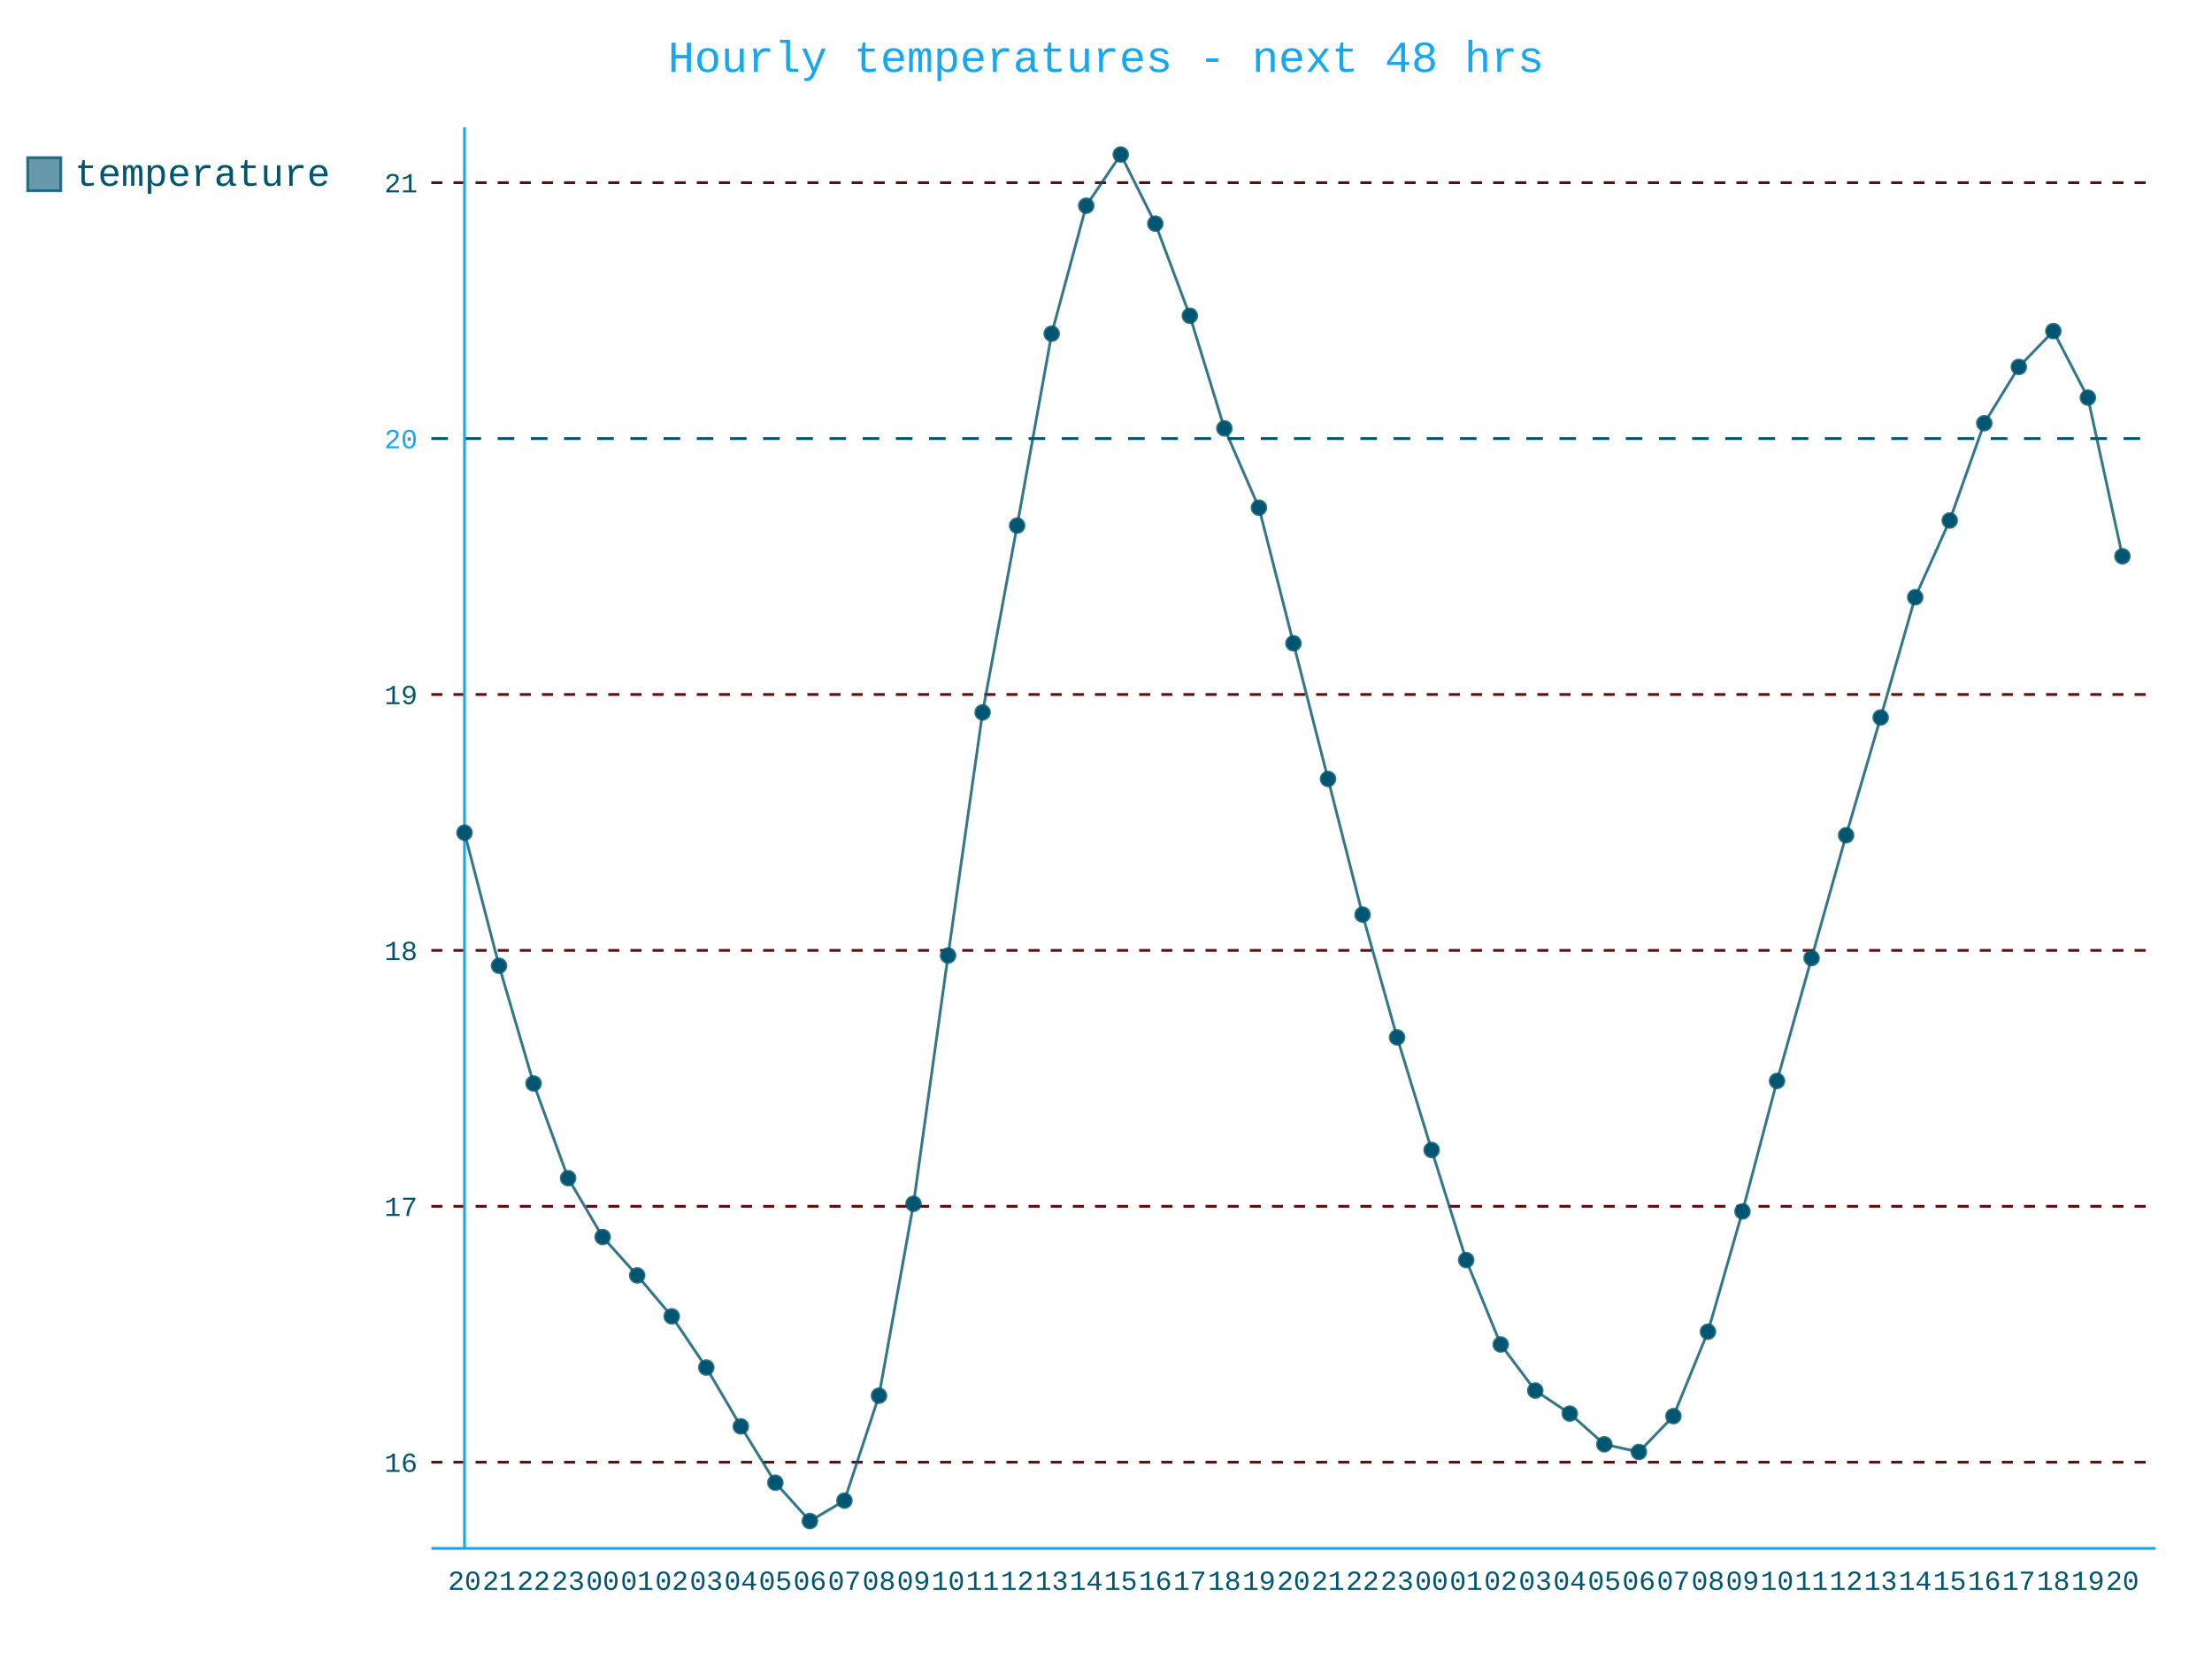
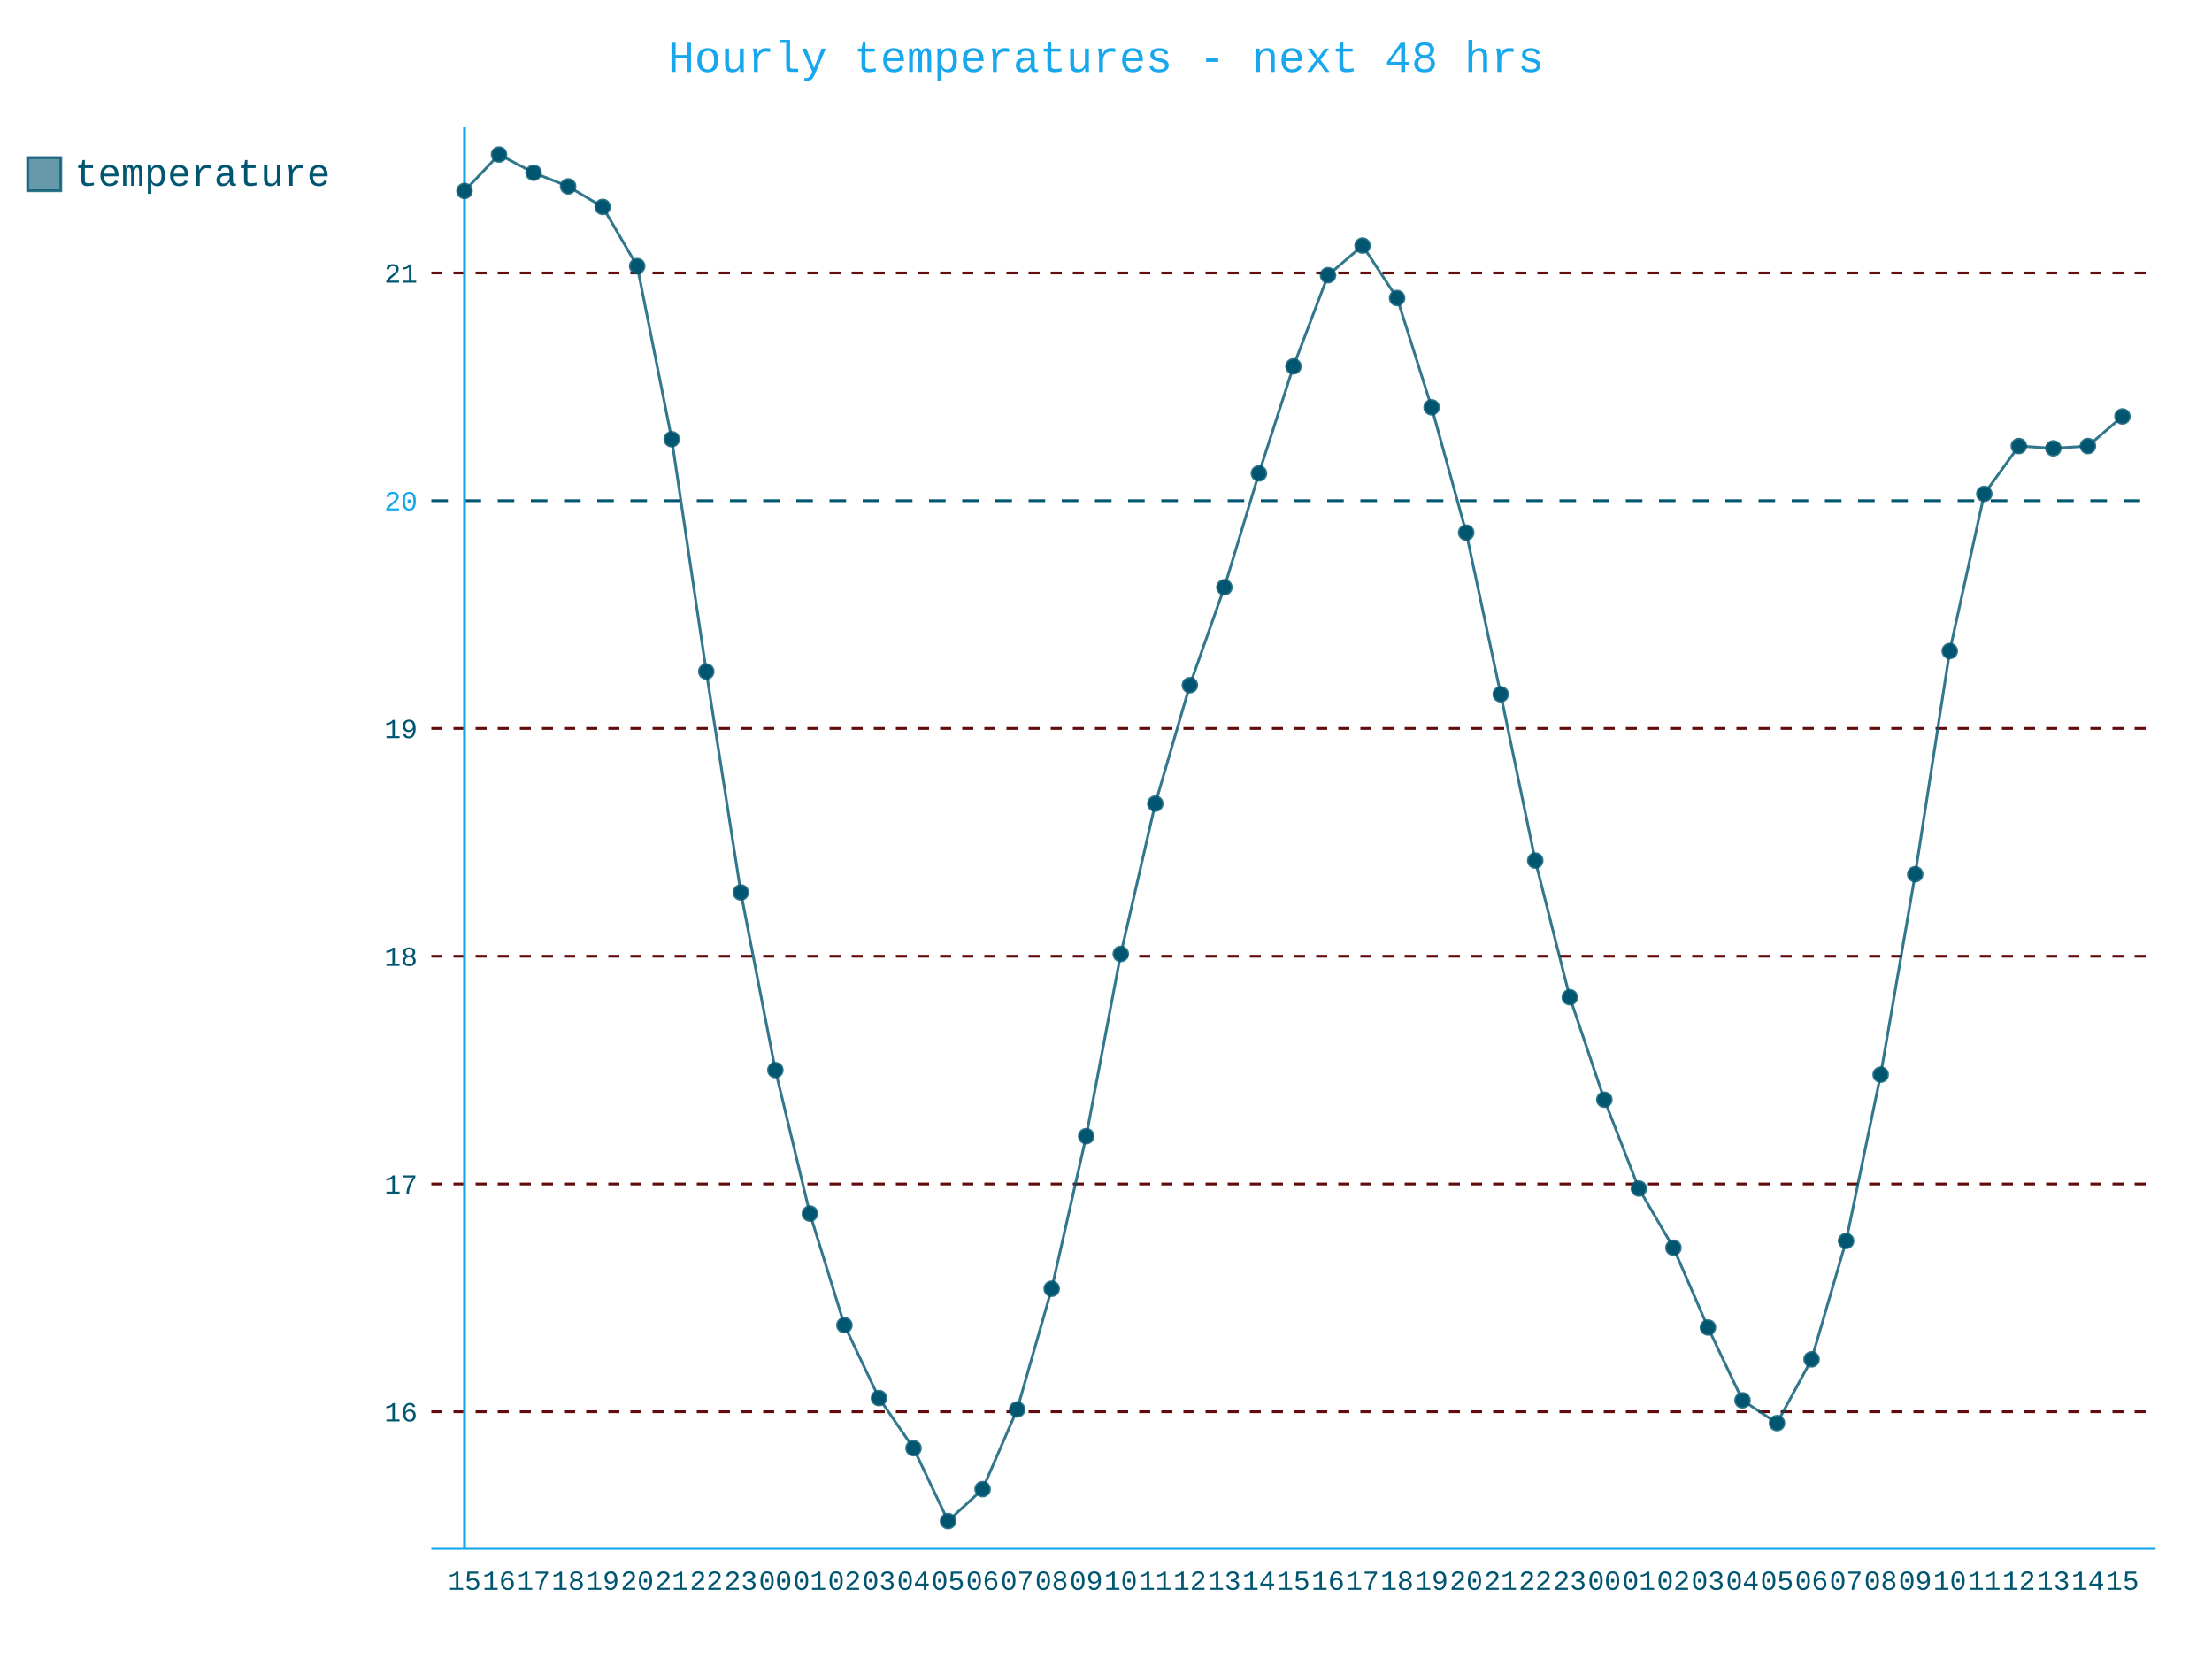
- <svg xmlns="http://www.w3.org/2000/svg" class="pygal-chart" id="chart-f5adac9e-0b93-4e0d-af7d-59ab735eaea0" viewBox="0 0 800 600">
+ <svg xmlns="http://www.w3.org/2000/svg" id="chart-2354693b-d6e3-4419-a5f9-f9d0759fc9d4" class="pygal-chart" viewBox="0 0 800 600">
  <defs>
-     <style type="text/css">#chart-f5adac9e-0b93-4e0d-af7d-59ab735eaea0{-webkit-user-select:none;-webkit-font-smoothing:antialiased;font-family:Consolas,"Liberation Mono",Menlo,Courier,monospace}#chart-f5adac9e-0b93-4e0d-af7d-59ab735eaea0 .title{font-family:Consolas,"Liberation Mono",Menlo,Courier,monospace;font-size:16px}#chart-f5adac9e-0b93-4e0d-af7d-59ab735eaea0 .legends .legend text{font-family:Consolas,"Liberation Mono",Menlo,Courier,monospace;font-size:14px}#chart-f5adac9e-0b93-4e0d-af7d-59ab735eaea0 .axis text{font-family:Consolas,"Liberation Mono",Menlo,Courier,monospace;font-size:10px}#chart-f5adac9e-0b93-4e0d-af7d-59ab735eaea0 .axis text.major{font-family:Consolas,"Liberation Mono",Menlo,Courier,monospace;font-size:10px}#chart-f5adac9e-0b93-4e0d-af7d-59ab735eaea0 .text-overlay text.value{font-family:Consolas,"Liberation Mono",Menlo,Courier,monospace;font-size:16px}#chart-f5adac9e-0b93-4e0d-af7d-59ab735eaea0 .text-overlay text.label{font-family:Consolas,"Liberation Mono",Menlo,Courier,monospace;font-size:10px}#chart-f5adac9e-0b93-4e0d-af7d-59ab735eaea0 .tooltip{font-family:Consolas,"Liberation Mono",Menlo,Courier,monospace;font-size:14px}#chart-f5adac9e-0b93-4e0d-af7d-59ab735eaea0 text.no_data{font-family:Consolas,"Liberation Mono",Menlo,Courier,monospace;font-size:64px}
- #chart-f5adac9e-0b93-4e0d-af7d-59ab735eaea0{background-color:transparent}#chart-f5adac9e-0b93-4e0d-af7d-59ab735eaea0 path,#chart-f5adac9e-0b93-4e0d-af7d-59ab735eaea0 line,#chart-f5adac9e-0b93-4e0d-af7d-59ab735eaea0 rect,#chart-f5adac9e-0b93-4e0d-af7d-59ab735eaea0 circle{-webkit-transition:400ms ease-in;-moz-transition:400ms ease-in;transition:400ms ease-in}#chart-f5adac9e-0b93-4e0d-af7d-59ab735eaea0 .graph &gt; .background{fill:transparent}#chart-f5adac9e-0b93-4e0d-af7d-59ab735eaea0 .plot &gt; .background{fill:transparent}#chart-f5adac9e-0b93-4e0d-af7d-59ab735eaea0 .graph{fill:#005570}#chart-f5adac9e-0b93-4e0d-af7d-59ab735eaea0 text.no_data{fill:#18a7ed}#chart-f5adac9e-0b93-4e0d-af7d-59ab735eaea0 .title{fill:#18a7ed}#chart-f5adac9e-0b93-4e0d-af7d-59ab735eaea0 .legends .legend text{fill:#005570}#chart-f5adac9e-0b93-4e0d-af7d-59ab735eaea0 .legends .legend:hover text{fill:#18a7ed}#chart-f5adac9e-0b93-4e0d-af7d-59ab735eaea0 .axis .line{stroke:#18a7ed}#chart-f5adac9e-0b93-4e0d-af7d-59ab735eaea0 .axis .guide.line{stroke:#630C0D}#chart-f5adac9e-0b93-4e0d-af7d-59ab735eaea0 .axis .major.line{stroke:#005570}#chart-f5adac9e-0b93-4e0d-af7d-59ab735eaea0 .axis text.major{fill:#18a7ed}#chart-f5adac9e-0b93-4e0d-af7d-59ab735eaea0 .axis.y .guides:hover .guide.line,#chart-f5adac9e-0b93-4e0d-af7d-59ab735eaea0 .line-graph .axis.x .guides:hover .guide.line,#chart-f5adac9e-0b93-4e0d-af7d-59ab735eaea0 .stackedline-graph .axis.x .guides:hover .guide.line,#chart-f5adac9e-0b93-4e0d-af7d-59ab735eaea0 .xy-graph .axis.x .guides:hover .guide.line{stroke:#18a7ed}#chart-f5adac9e-0b93-4e0d-af7d-59ab735eaea0 .axis .guides:hover text{fill:#18a7ed}#chart-f5adac9e-0b93-4e0d-af7d-59ab735eaea0 .reactive{fill-opacity:.6;stroke-opacity:.8}#chart-f5adac9e-0b93-4e0d-af7d-59ab735eaea0 .ci{stroke:#005570}#chart-f5adac9e-0b93-4e0d-af7d-59ab735eaea0 .reactive.active,#chart-f5adac9e-0b93-4e0d-af7d-59ab735eaea0 .active .reactive{fill-opacity:.9;stroke-opacity:.9;stroke-width:4}#chart-f5adac9e-0b93-4e0d-af7d-59ab735eaea0 .ci .reactive.active{stroke-width:1.5}#chart-f5adac9e-0b93-4e0d-af7d-59ab735eaea0 .series text{fill:#18a7ed}#chart-f5adac9e-0b93-4e0d-af7d-59ab735eaea0 .tooltip rect{fill:transparent;stroke:#18a7ed;-webkit-transition:opacity 400ms ease-in;-moz-transition:opacity 400ms ease-in;transition:opacity 400ms ease-in}#chart-f5adac9e-0b93-4e0d-af7d-59ab735eaea0 .tooltip .label{fill:#005570}#chart-f5adac9e-0b93-4e0d-af7d-59ab735eaea0 .tooltip .label{fill:#005570}#chart-f5adac9e-0b93-4e0d-af7d-59ab735eaea0 .tooltip .legend{font-size:.8em;fill:#630C0D}#chart-f5adac9e-0b93-4e0d-af7d-59ab735eaea0 .tooltip .x_label{font-size:.6em;fill:#18a7ed}#chart-f5adac9e-0b93-4e0d-af7d-59ab735eaea0 .tooltip .xlink{font-size:.5em;text-decoration:underline}#chart-f5adac9e-0b93-4e0d-af7d-59ab735eaea0 .tooltip .value{font-size:1.5em}#chart-f5adac9e-0b93-4e0d-af7d-59ab735eaea0 .bound{font-size:.5em}#chart-f5adac9e-0b93-4e0d-af7d-59ab735eaea0 .max-value{font-size:.75em;fill:#630C0D}#chart-f5adac9e-0b93-4e0d-af7d-59ab735eaea0 .map-element{fill:transparent;stroke:#630C0D !important}#chart-f5adac9e-0b93-4e0d-af7d-59ab735eaea0 .map-element .reactive{fill-opacity:inherit;stroke-opacity:inherit}#chart-f5adac9e-0b93-4e0d-af7d-59ab735eaea0 .color-0,#chart-f5adac9e-0b93-4e0d-af7d-59ab735eaea0 .color-0 a:visited{stroke:#005570;fill:#005570}#chart-f5adac9e-0b93-4e0d-af7d-59ab735eaea0 .text-overlay .color-0 text{fill:black}
- #chart-f5adac9e-0b93-4e0d-af7d-59ab735eaea0 text.no_data{text-anchor:middle}#chart-f5adac9e-0b93-4e0d-af7d-59ab735eaea0 .guide.line{fill:none}#chart-f5adac9e-0b93-4e0d-af7d-59ab735eaea0 .centered{text-anchor:middle}#chart-f5adac9e-0b93-4e0d-af7d-59ab735eaea0 .title{text-anchor:middle}#chart-f5adac9e-0b93-4e0d-af7d-59ab735eaea0 .legends .legend text{fill-opacity:1}#chart-f5adac9e-0b93-4e0d-af7d-59ab735eaea0 .axis.x text{text-anchor:middle}#chart-f5adac9e-0b93-4e0d-af7d-59ab735eaea0 .axis.x:not(.web) text[transform]{text-anchor:start}#chart-f5adac9e-0b93-4e0d-af7d-59ab735eaea0 .axis.x:not(.web) text[transform].backwards{text-anchor:end}#chart-f5adac9e-0b93-4e0d-af7d-59ab735eaea0 .axis.y text{text-anchor:end}#chart-f5adac9e-0b93-4e0d-af7d-59ab735eaea0 .axis.y text[transform].backwards{text-anchor:start}#chart-f5adac9e-0b93-4e0d-af7d-59ab735eaea0 .axis.y2 text{text-anchor:start}#chart-f5adac9e-0b93-4e0d-af7d-59ab735eaea0 .axis.y2 text[transform].backwards{text-anchor:end}#chart-f5adac9e-0b93-4e0d-af7d-59ab735eaea0 .axis .guide.line{stroke-dasharray:4,4}#chart-f5adac9e-0b93-4e0d-af7d-59ab735eaea0 .axis .major.guide.line{stroke-dasharray:6,6}#chart-f5adac9e-0b93-4e0d-af7d-59ab735eaea0 .horizontal .axis.y .guide.line,#chart-f5adac9e-0b93-4e0d-af7d-59ab735eaea0 .horizontal .axis.y2 .guide.line,#chart-f5adac9e-0b93-4e0d-af7d-59ab735eaea0 .vertical .axis.x .guide.line{opacity:0}#chart-f5adac9e-0b93-4e0d-af7d-59ab735eaea0 .horizontal .axis.always_show .guide.line,#chart-f5adac9e-0b93-4e0d-af7d-59ab735eaea0 .vertical .axis.always_show .guide.line{opacity:1 !important}#chart-f5adac9e-0b93-4e0d-af7d-59ab735eaea0 .axis.y .guides:hover .guide.line,#chart-f5adac9e-0b93-4e0d-af7d-59ab735eaea0 .axis.y2 .guides:hover .guide.line,#chart-f5adac9e-0b93-4e0d-af7d-59ab735eaea0 .axis.x .guides:hover .guide.line{opacity:1}#chart-f5adac9e-0b93-4e0d-af7d-59ab735eaea0 .axis .guides:hover text{opacity:1}#chart-f5adac9e-0b93-4e0d-af7d-59ab735eaea0 .nofill{fill:none}#chart-f5adac9e-0b93-4e0d-af7d-59ab735eaea0 .subtle-fill{fill-opacity:.2}#chart-f5adac9e-0b93-4e0d-af7d-59ab735eaea0 .dot{stroke-width:1px;fill-opacity:1}#chart-f5adac9e-0b93-4e0d-af7d-59ab735eaea0 .dot.active{stroke-width:5px}#chart-f5adac9e-0b93-4e0d-af7d-59ab735eaea0 .dot.negative{fill:transparent}#chart-f5adac9e-0b93-4e0d-af7d-59ab735eaea0 text,#chart-f5adac9e-0b93-4e0d-af7d-59ab735eaea0 tspan{stroke:none !important}#chart-f5adac9e-0b93-4e0d-af7d-59ab735eaea0 .series text.active{opacity:1}#chart-f5adac9e-0b93-4e0d-af7d-59ab735eaea0 .tooltip rect{fill-opacity:.95;stroke-width:.5}#chart-f5adac9e-0b93-4e0d-af7d-59ab735eaea0 .tooltip text{fill-opacity:1}#chart-f5adac9e-0b93-4e0d-af7d-59ab735eaea0 .showable{visibility:hidden}#chart-f5adac9e-0b93-4e0d-af7d-59ab735eaea0 .showable.shown{visibility:visible}#chart-f5adac9e-0b93-4e0d-af7d-59ab735eaea0 .gauge-background{fill:rgba(229,229,229,1);stroke:none}#chart-f5adac9e-0b93-4e0d-af7d-59ab735eaea0 .bg-lines{stroke:transparent;stroke-width:2px}</style>
+     <style type="text/css">#chart-2354693b-d6e3-4419-a5f9-f9d0759fc9d4{-webkit-user-select:none;-webkit-font-smoothing:antialiased;font-family:Consolas,"Liberation Mono",Menlo,Courier,monospace}#chart-2354693b-d6e3-4419-a5f9-f9d0759fc9d4 .title{font-family:Consolas,"Liberation Mono",Menlo,Courier,monospace;font-size:16px}#chart-2354693b-d6e3-4419-a5f9-f9d0759fc9d4 .legends .legend text{font-family:Consolas,"Liberation Mono",Menlo,Courier,monospace;font-size:14px}#chart-2354693b-d6e3-4419-a5f9-f9d0759fc9d4 .axis text{font-family:Consolas,"Liberation Mono",Menlo,Courier,monospace;font-size:10px}#chart-2354693b-d6e3-4419-a5f9-f9d0759fc9d4 .axis text.major{font-family:Consolas,"Liberation Mono",Menlo,Courier,monospace;font-size:10px}#chart-2354693b-d6e3-4419-a5f9-f9d0759fc9d4 .text-overlay text.value{font-family:Consolas,"Liberation Mono",Menlo,Courier,monospace;font-size:16px}#chart-2354693b-d6e3-4419-a5f9-f9d0759fc9d4 .text-overlay text.label{font-family:Consolas,"Liberation Mono",Menlo,Courier,monospace;font-size:10px}#chart-2354693b-d6e3-4419-a5f9-f9d0759fc9d4 .tooltip{font-family:Consolas,"Liberation Mono",Menlo,Courier,monospace;font-size:14px}#chart-2354693b-d6e3-4419-a5f9-f9d0759fc9d4 text.no_data{font-family:Consolas,"Liberation Mono",Menlo,Courier,monospace;font-size:64px}
+ #chart-2354693b-d6e3-4419-a5f9-f9d0759fc9d4{background-color:transparent}#chart-2354693b-d6e3-4419-a5f9-f9d0759fc9d4 path,#chart-2354693b-d6e3-4419-a5f9-f9d0759fc9d4 line,#chart-2354693b-d6e3-4419-a5f9-f9d0759fc9d4 rect,#chart-2354693b-d6e3-4419-a5f9-f9d0759fc9d4 circle{-webkit-transition:400ms ease-in;-moz-transition:400ms ease-in;transition:400ms ease-in}#chart-2354693b-d6e3-4419-a5f9-f9d0759fc9d4 .graph &gt; .background{fill:transparent}#chart-2354693b-d6e3-4419-a5f9-f9d0759fc9d4 .plot &gt; .background{fill:transparent}#chart-2354693b-d6e3-4419-a5f9-f9d0759fc9d4 .graph{fill:#005570}#chart-2354693b-d6e3-4419-a5f9-f9d0759fc9d4 text.no_data{fill:#18a7ed}#chart-2354693b-d6e3-4419-a5f9-f9d0759fc9d4 .title{fill:#18a7ed}#chart-2354693b-d6e3-4419-a5f9-f9d0759fc9d4 .legends .legend text{fill:#005570}#chart-2354693b-d6e3-4419-a5f9-f9d0759fc9d4 .legends .legend:hover text{fill:#18a7ed}#chart-2354693b-d6e3-4419-a5f9-f9d0759fc9d4 .axis .line{stroke:#18a7ed}#chart-2354693b-d6e3-4419-a5f9-f9d0759fc9d4 .axis .guide.line{stroke:#630C0D}#chart-2354693b-d6e3-4419-a5f9-f9d0759fc9d4 .axis .major.line{stroke:#005570}#chart-2354693b-d6e3-4419-a5f9-f9d0759fc9d4 .axis text.major{fill:#18a7ed}#chart-2354693b-d6e3-4419-a5f9-f9d0759fc9d4 .axis.y .guides:hover .guide.line,#chart-2354693b-d6e3-4419-a5f9-f9d0759fc9d4 .line-graph .axis.x .guides:hover .guide.line,#chart-2354693b-d6e3-4419-a5f9-f9d0759fc9d4 .stackedline-graph .axis.x .guides:hover .guide.line,#chart-2354693b-d6e3-4419-a5f9-f9d0759fc9d4 .xy-graph .axis.x .guides:hover .guide.line{stroke:#18a7ed}#chart-2354693b-d6e3-4419-a5f9-f9d0759fc9d4 .axis .guides:hover text{fill:#18a7ed}#chart-2354693b-d6e3-4419-a5f9-f9d0759fc9d4 .reactive{fill-opacity:.6;stroke-opacity:.8}#chart-2354693b-d6e3-4419-a5f9-f9d0759fc9d4 .ci{stroke:#005570}#chart-2354693b-d6e3-4419-a5f9-f9d0759fc9d4 .reactive.active,#chart-2354693b-d6e3-4419-a5f9-f9d0759fc9d4 .active .reactive{fill-opacity:.9;stroke-opacity:.9;stroke-width:4}#chart-2354693b-d6e3-4419-a5f9-f9d0759fc9d4 .ci .reactive.active{stroke-width:1.5}#chart-2354693b-d6e3-4419-a5f9-f9d0759fc9d4 .series text{fill:#18a7ed}#chart-2354693b-d6e3-4419-a5f9-f9d0759fc9d4 .tooltip rect{fill:transparent;stroke:#18a7ed;-webkit-transition:opacity 400ms ease-in;-moz-transition:opacity 400ms ease-in;transition:opacity 400ms ease-in}#chart-2354693b-d6e3-4419-a5f9-f9d0759fc9d4 .tooltip .label{fill:#005570}#chart-2354693b-d6e3-4419-a5f9-f9d0759fc9d4 .tooltip .label{fill:#005570}#chart-2354693b-d6e3-4419-a5f9-f9d0759fc9d4 .tooltip .legend{font-size:.8em;fill:#630C0D}#chart-2354693b-d6e3-4419-a5f9-f9d0759fc9d4 .tooltip .x_label{font-size:.6em;fill:#18a7ed}#chart-2354693b-d6e3-4419-a5f9-f9d0759fc9d4 .tooltip .xlink{font-size:.5em;text-decoration:underline}#chart-2354693b-d6e3-4419-a5f9-f9d0759fc9d4 .tooltip .value{font-size:1.5em}#chart-2354693b-d6e3-4419-a5f9-f9d0759fc9d4 .bound{font-size:.5em}#chart-2354693b-d6e3-4419-a5f9-f9d0759fc9d4 .max-value{font-size:.75em;fill:#630C0D}#chart-2354693b-d6e3-4419-a5f9-f9d0759fc9d4 .map-element{fill:transparent;stroke:#630C0D !important}#chart-2354693b-d6e3-4419-a5f9-f9d0759fc9d4 .map-element .reactive{fill-opacity:inherit;stroke-opacity:inherit}#chart-2354693b-d6e3-4419-a5f9-f9d0759fc9d4 .color-0,#chart-2354693b-d6e3-4419-a5f9-f9d0759fc9d4 .color-0 a:visited{stroke:#005570;fill:#005570}#chart-2354693b-d6e3-4419-a5f9-f9d0759fc9d4 .text-overlay .color-0 text{fill:black}
+ #chart-2354693b-d6e3-4419-a5f9-f9d0759fc9d4 text.no_data{text-anchor:middle}#chart-2354693b-d6e3-4419-a5f9-f9d0759fc9d4 .guide.line{fill:none}#chart-2354693b-d6e3-4419-a5f9-f9d0759fc9d4 .centered{text-anchor:middle}#chart-2354693b-d6e3-4419-a5f9-f9d0759fc9d4 .title{text-anchor:middle}#chart-2354693b-d6e3-4419-a5f9-f9d0759fc9d4 .legends .legend text{fill-opacity:1}#chart-2354693b-d6e3-4419-a5f9-f9d0759fc9d4 .axis.x text{text-anchor:middle}#chart-2354693b-d6e3-4419-a5f9-f9d0759fc9d4 .axis.x:not(.web) text[transform]{text-anchor:start}#chart-2354693b-d6e3-4419-a5f9-f9d0759fc9d4 .axis.x:not(.web) text[transform].backwards{text-anchor:end}#chart-2354693b-d6e3-4419-a5f9-f9d0759fc9d4 .axis.y text{text-anchor:end}#chart-2354693b-d6e3-4419-a5f9-f9d0759fc9d4 .axis.y text[transform].backwards{text-anchor:start}#chart-2354693b-d6e3-4419-a5f9-f9d0759fc9d4 .axis.y2 text{text-anchor:start}#chart-2354693b-d6e3-4419-a5f9-f9d0759fc9d4 .axis.y2 text[transform].backwards{text-anchor:end}#chart-2354693b-d6e3-4419-a5f9-f9d0759fc9d4 .axis .guide.line{stroke-dasharray:4,4}#chart-2354693b-d6e3-4419-a5f9-f9d0759fc9d4 .axis .major.guide.line{stroke-dasharray:6,6}#chart-2354693b-d6e3-4419-a5f9-f9d0759fc9d4 .horizontal .axis.y .guide.line,#chart-2354693b-d6e3-4419-a5f9-f9d0759fc9d4 .horizontal .axis.y2 .guide.line,#chart-2354693b-d6e3-4419-a5f9-f9d0759fc9d4 .vertical .axis.x .guide.line{opacity:0}#chart-2354693b-d6e3-4419-a5f9-f9d0759fc9d4 .horizontal .axis.always_show .guide.line,#chart-2354693b-d6e3-4419-a5f9-f9d0759fc9d4 .vertical .axis.always_show .guide.line{opacity:1 !important}#chart-2354693b-d6e3-4419-a5f9-f9d0759fc9d4 .axis.y .guides:hover .guide.line,#chart-2354693b-d6e3-4419-a5f9-f9d0759fc9d4 .axis.y2 .guides:hover .guide.line,#chart-2354693b-d6e3-4419-a5f9-f9d0759fc9d4 .axis.x .guides:hover .guide.line{opacity:1}#chart-2354693b-d6e3-4419-a5f9-f9d0759fc9d4 .axis .guides:hover text{opacity:1}#chart-2354693b-d6e3-4419-a5f9-f9d0759fc9d4 .nofill{fill:none}#chart-2354693b-d6e3-4419-a5f9-f9d0759fc9d4 .subtle-fill{fill-opacity:.2}#chart-2354693b-d6e3-4419-a5f9-f9d0759fc9d4 .dot{stroke-width:1px;fill-opacity:1}#chart-2354693b-d6e3-4419-a5f9-f9d0759fc9d4 .dot.active{stroke-width:5px}#chart-2354693b-d6e3-4419-a5f9-f9d0759fc9d4 .dot.negative{fill:transparent}#chart-2354693b-d6e3-4419-a5f9-f9d0759fc9d4 text,#chart-2354693b-d6e3-4419-a5f9-f9d0759fc9d4 tspan{stroke:none !important}#chart-2354693b-d6e3-4419-a5f9-f9d0759fc9d4 .series text.active{opacity:1}#chart-2354693b-d6e3-4419-a5f9-f9d0759fc9d4 .tooltip rect{fill-opacity:.95;stroke-width:.5}#chart-2354693b-d6e3-4419-a5f9-f9d0759fc9d4 .tooltip text{fill-opacity:1}#chart-2354693b-d6e3-4419-a5f9-f9d0759fc9d4 .showable{visibility:hidden}#chart-2354693b-d6e3-4419-a5f9-f9d0759fc9d4 .showable.shown{visibility:visible}#chart-2354693b-d6e3-4419-a5f9-f9d0759fc9d4 .gauge-background{fill:rgba(229,229,229,1);stroke:none}#chart-2354693b-d6e3-4419-a5f9-f9d0759fc9d4 .bg-lines{stroke:transparent;stroke-width:2px}</style>
  </defs>
  <g class="graph line-graph vertical">
    <rect class="background" height="600" width="800" x="0" y="0" />
    <g class="plot" transform="translate(156, 46)">
      <rect class="background" height="514" width="623.6" x="0" y="0" />
      <g class="axis y always_show">
        <path class="line" d="M0 514 h623.6" />
        <g class="guides">
-           <path class="guide line" d="M0 482.828 h623.6" />
-           <text class="" x="-5" y="486.328">16</text>
-         </g>
-         <g class="guides">
-           <path class="guide line" d="M0 390.276 h623.6" />
-           <text class="" x="-5" y="393.776">17</text>
-         </g>
-         <g class="guides">
-           <path class="guide line" d="M0 297.723 h623.6" />
-           <text class="" x="-5" y="301.223">18</text>
-         </g>
-         <g class="guides">
-           <path class="guide line" d="M0 205.171 h623.6" />
-           <text class="" x="-5" y="208.671">19</text>
-         </g>
-         <g class="guides">
-           <path class="major guide line" d="M0 112.618 h623.6" />
-           <text class="major" x="-5" y="116.118">20</text>
-         </g>
-         <g class="guides">
-           <path class="guide line" d="M0 20.065 h623.6" />
-           <text class="" x="-5" y="23.565">21</text>
+           <path class="guide line" d="M0 464.577 h623.6" />
+           <text class="" x="-5" y="468.077">16</text>
+         </g>
+         <g class="guides">
+           <path class="guide line" d="M0 382.205 h623.6" />
+           <text class="" x="-5" y="385.705">17</text>
+         </g>
+         <g class="guides">
+           <path class="guide line" d="M0 299.833 h623.6" />
+           <text class="" x="-5" y="303.333">18</text>
+         </g>
+         <g class="guides">
+           <path class="guide line" d="M0 217.462 h623.6" />
+           <text class="" x="-5" y="220.962">19</text>
+         </g>
+         <g class="guides">
+           <path class="major guide line" d="M0 135.09 h623.6" />
+           <text class="major" x="-5" y="138.59">20</text>
+         </g>
+         <g class="guides">
+           <path class="guide line" d="M0 52.718 h623.6" />
+           <text class="" x="-5" y="56.218">21</text>
        </g>
      </g>
      <g class="axis x">
        <g class="guides">
          <path class="line" d="M11.992 0 v514" />
-           <text class="" x="11.992" y="529.0">20</text>
+           <text class="" x="11.992" y="529.0">15</text>
        </g>
        <g class="guides">
          <path class="guide line" d="M24.484 0 v514" />
-           <text class="" x="24.484" y="529.0">21</text>
+           <text class="" x="24.484" y="529.0">16</text>
        </g>
        <g class="guides">
          <path class="guide line" d="M36.976 0 v514" />
-           <text class="" x="36.976" y="529.0">22</text>
+           <text class="" x="36.976" y="529.0">17</text>
        </g>
        <g class="guides">
          <path class="guide line" d="M49.468 0 v514" />
-           <text class="" x="49.468" y="529.0">23</text>
+           <text class="" x="49.468" y="529.0">18</text>
        </g>
        <g class="guides">
          <path class="guide line" d="M61.96 0 v514" />
-           <text class="" x="61.96" y="529.0">00</text>
+           <text class="" x="61.96" y="529.0">19</text>
        </g>
        <g class="guides">
          <path class="guide line" d="M74.452 0 v514" />
-           <text class="" x="74.452" y="529.0">01</text>
+           <text class="" x="74.452" y="529.0">20</text>
        </g>
        <g class="guides">
          <path class="guide line" d="M86.944 0 v514" />
-           <text class="" x="86.944" y="529.0">02</text>
+           <text class="" x="86.944" y="529.0">21</text>
        </g>
        <g class="guides">
          <path class="guide line" d="M99.436 0 v514" />
-           <text class="" x="99.436" y="529.0">03</text>
+           <text class="" x="99.436" y="529.0">22</text>
        </g>
        <g class="guides">
          <path class="guide line" d="M111.928 0 v514" />
-           <text class="" x="111.928" y="529.0">04</text>
+           <text class="" x="111.928" y="529.0">23</text>
        </g>
        <g class="guides">
          <path class="guide line" d="M124.42 0 v514" />
-           <text class="" x="124.42" y="529.0">05</text>
+           <text class="" x="124.42" y="529.0">00</text>
        </g>
        <g class="guides">
          <path class="guide line" d="M136.912 0 v514" />
-           <text class="" x="136.912" y="529.0">06</text>
+           <text class="" x="136.912" y="529.0">01</text>
        </g>
        <g class="guides">
          <path class="guide line" d="M149.404 0 v514" />
-           <text class="" x="149.404" y="529.0">07</text>
+           <text class="" x="149.404" y="529.0">02</text>
        </g>
        <g class="guides">
          <path class="guide line" d="M161.896 0 v514" />
-           <text class="" x="161.896" y="529.0">08</text>
+           <text class="" x="161.896" y="529.0">03</text>
        </g>
        <g class="guides">
          <path class="guide line" d="M174.388 0 v514" />
-           <text class="" x="174.388" y="529.0">09</text>
+           <text class="" x="174.388" y="529.0">04</text>
        </g>
        <g class="guides">
          <path class="guide line" d="M186.88 0 v514" />
-           <text class="" x="186.88" y="529.0">10</text>
+           <text class="" x="186.88" y="529.0">05</text>
        </g>
        <g class="guides">
          <path class="guide line" d="M199.372 0 v514" />
-           <text class="" x="199.372" y="529.0">11</text>
+           <text class="" x="199.372" y="529.0">06</text>
        </g>
        <g class="guides">
          <path class="guide line" d="M211.864 0 v514" />
-           <text class="" x="211.864" y="529.0">12</text>
+           <text class="" x="211.864" y="529.0">07</text>
        </g>
        <g class="guides">
          <path class="guide line" d="M224.356 0 v514" />
-           <text class="" x="224.356" y="529.0">13</text>
+           <text class="" x="224.356" y="529.0">08</text>
        </g>
        <g class="guides">
          <path class="guide line" d="M236.848 0 v514" />
-           <text class="" x="236.848" y="529.0">14</text>
+           <text class="" x="236.848" y="529.0">09</text>
        </g>
        <g class="guides">
          <path class="guide line" d="M249.34 0 v514" />
-           <text class="" x="249.34" y="529.0">15</text>
+           <text class="" x="249.34" y="529.0">10</text>
        </g>
        <g class="guides">
          <path class="guide line" d="M261.832 0 v514" />
-           <text class="" x="261.832" y="529.0">16</text>
+           <text class="" x="261.832" y="529.0">11</text>
        </g>
        <g class="guides">
          <path class="guide line" d="M274.324 0 v514" />
-           <text class="" x="274.324" y="529.0">17</text>
+           <text class="" x="274.324" y="529.0">12</text>
        </g>
        <g class="guides">
          <path class="guide line" d="M286.816 0 v514" />
-           <text class="" x="286.816" y="529.0">18</text>
+           <text class="" x="286.816" y="529.0">13</text>
        </g>
        <g class="guides">
          <path class="guide line" d="M299.308 0 v514" />
-           <text class="" x="299.308" y="529.0">19</text>
+           <text class="" x="299.308" y="529.0">14</text>
        </g>
        <g class="guides">
          <path class="guide line" d="M311.8 0 v514" />
-           <text class="" x="311.8" y="529.0">20</text>
+           <text class="" x="311.8" y="529.0">15</text>
        </g>
        <g class="guides">
          <path class="guide line" d="M324.292 0 v514" />
-           <text class="" x="324.292" y="529.0">21</text>
+           <text class="" x="324.292" y="529.0">16</text>
        </g>
        <g class="guides">
          <path class="guide line" d="M336.784 0 v514" />
-           <text class="" x="336.784" y="529.0">22</text>
+           <text class="" x="336.784" y="529.0">17</text>
        </g>
        <g class="guides">
          <path class="guide line" d="M349.276 0 v514" />
-           <text class="" x="349.276" y="529.0">23</text>
+           <text class="" x="349.276" y="529.0">18</text>
        </g>
        <g class="guides">
          <path class="guide line" d="M361.768 0 v514" />
-           <text class="" x="361.768" y="529.0">00</text>
+           <text class="" x="361.768" y="529.0">19</text>
        </g>
        <g class="guides">
          <path class="guide line" d="M374.26 0 v514" />
-           <text class="" x="374.26" y="529.0">01</text>
+           <text class="" x="374.26" y="529.0">20</text>
        </g>
        <g class="guides">
          <path class="guide line" d="M386.752 0 v514" />
-           <text class="" x="386.752" y="529.0">02</text>
+           <text class="" x="386.752" y="529.0">21</text>
        </g>
        <g class="guides">
          <path class="guide line" d="M399.244 0 v514" />
-           <text class="" x="399.244" y="529.0">03</text>
+           <text class="" x="399.244" y="529.0">22</text>
        </g>
        <g class="guides">
          <path class="guide line" d="M411.736 0 v514" />
-           <text class="" x="411.736" y="529.0">04</text>
+           <text class="" x="411.736" y="529.0">23</text>
        </g>
        <g class="guides">
          <path class="guide line" d="M424.228 0 v514" />
-           <text class="" x="424.228" y="529.0">05</text>
+           <text class="" x="424.228" y="529.0">00</text>
        </g>
        <g class="guides">
          <path class="guide line" d="M436.72 0 v514" />
-           <text class="" x="436.72" y="529.0">06</text>
+           <text class="" x="436.72" y="529.0">01</text>
        </g>
        <g class="guides">
          <path class="guide line" d="M449.212 0 v514" />
-           <text class="" x="449.212" y="529.0">07</text>
+           <text class="" x="449.212" y="529.0">02</text>
        </g>
        <g class="guides">
          <path class="guide line" d="M461.704 0 v514" />
-           <text class="" x="461.704" y="529.0">08</text>
+           <text class="" x="461.704" y="529.0">03</text>
        </g>
        <g class="guides">
          <path class="guide line" d="M474.196 0 v514" />
-           <text class="" x="474.196" y="529.0">09</text>
+           <text class="" x="474.196" y="529.0">04</text>
        </g>
        <g class="guides">
          <path class="guide line" d="M486.688 0 v514" />
-           <text class="" x="486.688" y="529.0">10</text>
+           <text class="" x="486.688" y="529.0">05</text>
        </g>
        <g class="guides">
          <path class="guide line" d="M499.18 0 v514" />
-           <text class="" x="499.18" y="529.0">11</text>
+           <text class="" x="499.18" y="529.0">06</text>
        </g>
        <g class="guides">
          <path class="guide line" d="M511.672 0 v514" />
-           <text class="" x="511.672" y="529.0">12</text>
+           <text class="" x="511.672" y="529.0">07</text>
        </g>
        <g class="guides">
          <path class="guide line" d="M524.164 0 v514" />
-           <text class="" x="524.164" y="529.0">13</text>
+           <text class="" x="524.164" y="529.0">08</text>
        </g>
        <g class="guides">
          <path class="guide line" d="M536.656 0 v514" />
-           <text class="" x="536.656" y="529.0">14</text>
+           <text class="" x="536.656" y="529.0">09</text>
        </g>
        <g class="guides">
          <path class="guide line" d="M549.148 0 v514" />
-           <text class="" x="549.148" y="529.0">15</text>
+           <text class="" x="549.148" y="529.0">10</text>
        </g>
        <g class="guides">
          <path class="guide line" d="M561.64 0 v514" />
-           <text class="" x="561.64" y="529.0">16</text>
+           <text class="" x="561.64" y="529.0">11</text>
        </g>
        <g class="guides">
          <path class="guide line" d="M574.132 0 v514" />
-           <text class="" x="574.132" y="529.0">17</text>
+           <text class="" x="574.132" y="529.0">12</text>
        </g>
        <g class="guides">
          <path class="guide line" d="M586.624 0 v514" />
-           <text class="" x="586.624" y="529.0">18</text>
+           <text class="" x="586.624" y="529.0">13</text>
        </g>
        <g class="guides">
          <path class="guide line" d="M599.116 0 v514" />
-           <text class="" x="599.116" y="529.0">19</text>
+           <text class="" x="599.116" y="529.0">14</text>
        </g>
        <g class="guides">
          <path class="guide line" d="M611.608 0 v514" />
-           <text class="" x="611.608" y="529.0">20</text>
+           <text class="" x="611.608" y="529.0">15</text>
        </g>
      </g>
      <g class="series serie-0 color-0">
-         <path class="line reactive nofill" d="M11.992 255.149 L24.484 303.276 36.976 345.85 49.468 380.095 61.96 401.382 74.452 415.265 86.944 430.073 99.436 448.584 111.928 469.871 124.42 490.232 136.912 504.115 149.404 496.711 161.896 458.765 174.388 389.35 186.88 299.574 199.372 211.649 211.864 144.086 224.356 74.671 236.848 28.395 249.34 9.885 261.832 34.874 274.324 68.193 286.816 108.916 299.308 137.607 311.8 186.66 324.292 235.713 336.784 284.766 349.276 329.191 361.768 369.914 374.26 409.712 386.752 440.254 399.244 456.914 411.736 465.243 424.228 476.35 436.72 479.126 449.212 466.169 461.704 435.626 474.196 392.127 486.688 344.925 499.18 300.5 511.672 256.074 524.164 213.5 536.656 170.001 549.148 142.235 561.64 107.065 574.132 86.703 586.624 73.746 599.116 97.81 611.608 155.192" />
+         <path class="line reactive nofill" d="M11.992 23.064 L24.484 9.885 36.976 16.474 49.468 21.417 61.96 28.83 74.452 50.247 86.944 112.849 99.436 196.869 111.928 276.769 124.42 341.019 136.912 392.913 149.404 433.276 161.896 459.635 174.388 477.756 186.88 504.115 199.372 492.583 211.864 463.753 224.356 420.096 236.848 364.907 249.34 299.01 261.832 244.644 274.324 201.811 286.816 166.391 299.308 125.205 311.8 86.49 324.292 53.542 336.784 42.833 349.276 61.779 361.768 101.317 374.26 146.622 386.752 205.106 399.244 265.237 411.736 314.66 424.228 351.728 436.72 383.853 449.212 405.269 461.704 434.099 474.196 460.458 486.688 468.696 499.18 445.631 511.672 402.798 524.164 342.667 536.656 270.179 549.148 189.455 561.64 132.619 574.132 115.321 586.624 116.144 599.116 115.321 611.608 104.612" />
      </g>
    </g>
    <g class="titles">
      <text class="title plot_title" x="400.0" y="26">Hourly temperatures - next 48 hrs</text>
    </g>
    <g class="plot overlay" transform="translate(156, 46)">
      <g class="series serie-0 color-0">
        <g class="dots">
-           <circle class="dot reactive tooltip-trigger" cx="11.992" cy="255.149" r="2.5" />
-         </g>
-         <g class="dots">
-           <circle class="dot reactive tooltip-trigger" cx="24.484" cy="303.276" r="2.5" />
-         </g>
-         <g class="dots">
-           <circle class="dot reactive tooltip-trigger" cx="36.976" cy="345.85" r="2.5" />
-         </g>
-         <g class="dots">
-           <circle class="dot reactive tooltip-trigger" cx="49.468" cy="380.095" r="2.5" />
-         </g>
-         <g class="dots">
-           <circle class="dot reactive tooltip-trigger" cx="61.96" cy="401.382" r="2.5" />
-         </g>
-         <g class="dots">
-           <circle class="dot reactive tooltip-trigger" cx="74.452" cy="415.265" r="2.5" />
-         </g>
-         <g class="dots">
-           <circle class="dot reactive tooltip-trigger" cx="86.944" cy="430.073" r="2.5" />
-         </g>
-         <g class="dots">
-           <circle class="dot reactive tooltip-trigger" cx="99.436" cy="448.584" r="2.5" />
-         </g>
-         <g class="dots">
-           <circle class="dot reactive tooltip-trigger" cx="111.928" cy="469.871" r="2.5" />
-         </g>
-         <g class="dots">
-           <circle class="dot reactive tooltip-trigger" cx="124.42" cy="490.232" r="2.5" />
-         </g>
-         <g class="dots">
-           <circle class="dot reactive tooltip-trigger" cx="136.912" cy="504.115" r="2.5" />
-         </g>
-         <g class="dots">
-           <circle class="dot reactive tooltip-trigger" cx="149.404" cy="496.711" r="2.5" />
-         </g>
-         <g class="dots">
-           <circle class="dot reactive tooltip-trigger" cx="161.896" cy="458.765" r="2.5" />
-         </g>
-         <g class="dots">
-           <circle class="dot reactive tooltip-trigger" cx="174.388" cy="389.35" r="2.5" />
-         </g>
-         <g class="dots">
-           <circle class="dot reactive tooltip-trigger" cx="186.88" cy="299.574" r="2.5" />
-         </g>
-         <g class="dots">
-           <circle class="dot reactive tooltip-trigger" cx="199.372" cy="211.649" r="2.5" />
-         </g>
-         <g class="dots">
-           <circle class="dot reactive tooltip-trigger" cx="211.864" cy="144.086" r="2.5" />
-         </g>
-         <g class="dots">
-           <circle class="dot reactive tooltip-trigger" cx="224.356" cy="74.671" r="2.5" />
-         </g>
-         <g class="dots">
-           <circle class="dot reactive tooltip-trigger" cx="236.848" cy="28.395" r="2.5" />
-         </g>
-         <g class="dots">
-           <circle class="dot reactive tooltip-trigger" cx="249.34" cy="9.885" r="2.5" />
-         </g>
-         <g class="dots">
-           <circle class="dot reactive tooltip-trigger" cx="261.832" cy="34.874" r="2.5" />
-         </g>
-         <g class="dots">
-           <circle class="dot reactive tooltip-trigger" cx="274.324" cy="68.193" r="2.5" />
-         </g>
-         <g class="dots">
-           <circle class="dot reactive tooltip-trigger" cx="286.816" cy="108.916" r="2.5" />
-         </g>
-         <g class="dots">
-           <circle class="dot reactive tooltip-trigger" cx="299.308" cy="137.607" r="2.5" />
-         </g>
-         <g class="dots">
-           <circle class="dot reactive tooltip-trigger" cx="311.8" cy="186.66" r="2.5" />
-         </g>
-         <g class="dots">
-           <circle class="dot reactive tooltip-trigger" cx="324.292" cy="235.713" r="2.5" />
-         </g>
-         <g class="dots">
-           <circle class="dot reactive tooltip-trigger" cx="336.784" cy="284.766" r="2.5" />
-         </g>
-         <g class="dots">
-           <circle class="dot reactive tooltip-trigger" cx="349.276" cy="329.191" r="2.5" />
-         </g>
-         <g class="dots">
-           <circle class="dot reactive tooltip-trigger" cx="361.768" cy="369.914" r="2.5" />
-         </g>
-         <g class="dots">
-           <circle class="dot reactive tooltip-trigger" cx="374.26" cy="409.712" r="2.5" />
-         </g>
-         <g class="dots">
-           <circle class="dot reactive tooltip-trigger" cx="386.752" cy="440.254" r="2.5" />
-         </g>
-         <g class="dots">
-           <circle class="dot reactive tooltip-trigger" cx="399.244" cy="456.914" r="2.5" />
-         </g>
-         <g class="dots">
-           <circle class="dot reactive tooltip-trigger" cx="411.736" cy="465.243" r="2.5" />
-         </g>
-         <g class="dots">
-           <circle class="dot reactive tooltip-trigger" cx="424.228" cy="476.35" r="2.5" />
-         </g>
-         <g class="dots">
-           <circle class="dot reactive tooltip-trigger" cx="436.72" cy="479.126" r="2.5" />
-         </g>
-         <g class="dots">
-           <circle class="dot reactive tooltip-trigger" cx="449.212" cy="466.169" r="2.5" />
-         </g>
-         <g class="dots">
-           <circle class="dot reactive tooltip-trigger" cx="461.704" cy="435.626" r="2.5" />
-         </g>
-         <g class="dots">
-           <circle class="dot reactive tooltip-trigger" cx="474.196" cy="392.127" r="2.5" />
-         </g>
-         <g class="dots">
-           <circle class="dot reactive tooltip-trigger" cx="486.688" cy="344.925" r="2.5" />
-         </g>
-         <g class="dots">
-           <circle class="dot reactive tooltip-trigger" cx="499.18" cy="300.5" r="2.5" />
-         </g>
-         <g class="dots">
-           <circle class="dot reactive tooltip-trigger" cx="511.672" cy="256.074" r="2.5" />
-         </g>
-         <g class="dots">
-           <circle class="dot reactive tooltip-trigger" cx="524.164" cy="213.5" r="2.5" />
-         </g>
-         <g class="dots">
-           <circle class="dot reactive tooltip-trigger" cx="536.656" cy="170.001" r="2.5" />
-         </g>
-         <g class="dots">
-           <circle class="dot reactive tooltip-trigger" cx="549.148" cy="142.235" r="2.5" />
-         </g>
-         <g class="dots">
-           <circle class="dot reactive tooltip-trigger" cx="561.64" cy="107.065" r="2.5" />
-         </g>
-         <g class="dots">
-           <circle class="dot reactive tooltip-trigger" cx="574.132" cy="86.703" r="2.5" />
-         </g>
-         <g class="dots">
-           <circle class="dot reactive tooltip-trigger" cx="586.624" cy="73.746" r="2.5" />
-         </g>
-         <g class="dots">
-           <circle class="dot reactive tooltip-trigger" cx="599.116" cy="97.81" r="2.5" />
-         </g>
-         <g class="dots">
-           <circle class="dot reactive tooltip-trigger" cx="611.608" cy="155.192" r="2.5" />
+           <circle class="dot reactive tooltip-trigger" cx="11.992" cy="23.064" r="2.5" />
+         </g>
+         <g class="dots">
+           <circle class="dot reactive tooltip-trigger" cx="24.484" cy="9.885" r="2.5" />
+         </g>
+         <g class="dots">
+           <circle class="dot reactive tooltip-trigger" cx="36.976" cy="16.474" r="2.5" />
+         </g>
+         <g class="dots">
+           <circle class="dot reactive tooltip-trigger" cx="49.468" cy="21.417" r="2.5" />
+         </g>
+         <g class="dots">
+           <circle class="dot reactive tooltip-trigger" cx="61.96" cy="28.83" r="2.5" />
+         </g>
+         <g class="dots">
+           <circle class="dot reactive tooltip-trigger" cx="74.452" cy="50.247" r="2.5" />
+         </g>
+         <g class="dots">
+           <circle class="dot reactive tooltip-trigger" cx="86.944" cy="112.849" r="2.5" />
+         </g>
+         <g class="dots">
+           <circle class="dot reactive tooltip-trigger" cx="99.436" cy="196.869" r="2.5" />
+         </g>
+         <g class="dots">
+           <circle class="dot reactive tooltip-trigger" cx="111.928" cy="276.769" r="2.5" />
+         </g>
+         <g class="dots">
+           <circle class="dot reactive tooltip-trigger" cx="124.42" cy="341.019" r="2.5" />
+         </g>
+         <g class="dots">
+           <circle class="dot reactive tooltip-trigger" cx="136.912" cy="392.913" r="2.5" />
+         </g>
+         <g class="dots">
+           <circle class="dot reactive tooltip-trigger" cx="149.404" cy="433.276" r="2.5" />
+         </g>
+         <g class="dots">
+           <circle class="dot reactive tooltip-trigger" cx="161.896" cy="459.635" r="2.5" />
+         </g>
+         <g class="dots">
+           <circle class="dot reactive tooltip-trigger" cx="174.388" cy="477.756" r="2.5" />
+         </g>
+         <g class="dots">
+           <circle class="dot reactive tooltip-trigger" cx="186.88" cy="504.115" r="2.5" />
+         </g>
+         <g class="dots">
+           <circle class="dot reactive tooltip-trigger" cx="199.372" cy="492.583" r="2.5" />
+         </g>
+         <g class="dots">
+           <circle class="dot reactive tooltip-trigger" cx="211.864" cy="463.753" r="2.5" />
+         </g>
+         <g class="dots">
+           <circle class="dot reactive tooltip-trigger" cx="224.356" cy="420.096" r="2.5" />
+         </g>
+         <g class="dots">
+           <circle class="dot reactive tooltip-trigger" cx="236.848" cy="364.907" r="2.5" />
+         </g>
+         <g class="dots">
+           <circle class="dot reactive tooltip-trigger" cx="249.34" cy="299.01" r="2.5" />
+         </g>
+         <g class="dots">
+           <circle class="dot reactive tooltip-trigger" cx="261.832" cy="244.644" r="2.5" />
+         </g>
+         <g class="dots">
+           <circle class="dot reactive tooltip-trigger" cx="274.324" cy="201.811" r="2.5" />
+         </g>
+         <g class="dots">
+           <circle class="dot reactive tooltip-trigger" cx="286.816" cy="166.391" r="2.5" />
+         </g>
+         <g class="dots">
+           <circle class="dot reactive tooltip-trigger" cx="299.308" cy="125.205" r="2.5" />
+         </g>
+         <g class="dots">
+           <circle class="dot reactive tooltip-trigger" cx="311.8" cy="86.49" r="2.5" />
+         </g>
+         <g class="dots">
+           <circle class="dot reactive tooltip-trigger" cx="324.292" cy="53.542" r="2.5" />
+         </g>
+         <g class="dots">
+           <circle class="dot reactive tooltip-trigger" cx="336.784" cy="42.833" r="2.5" />
+         </g>
+         <g class="dots">
+           <circle class="dot reactive tooltip-trigger" cx="349.276" cy="61.779" r="2.5" />
+         </g>
+         <g class="dots">
+           <circle class="dot reactive tooltip-trigger" cx="361.768" cy="101.317" r="2.5" />
+         </g>
+         <g class="dots">
+           <circle class="dot reactive tooltip-trigger" cx="374.26" cy="146.622" r="2.5" />
+         </g>
+         <g class="dots">
+           <circle class="dot reactive tooltip-trigger" cx="386.752" cy="205.106" r="2.5" />
+         </g>
+         <g class="dots">
+           <circle class="dot reactive tooltip-trigger" cx="399.244" cy="265.237" r="2.5" />
+         </g>
+         <g class="dots">
+           <circle class="dot reactive tooltip-trigger" cx="411.736" cy="314.66" r="2.5" />
+         </g>
+         <g class="dots">
+           <circle class="dot reactive tooltip-trigger" cx="424.228" cy="351.728" r="2.5" />
+         </g>
+         <g class="dots">
+           <circle class="dot reactive tooltip-trigger" cx="436.72" cy="383.853" r="2.5" />
+         </g>
+         <g class="dots">
+           <circle class="dot reactive tooltip-trigger" cx="449.212" cy="405.269" r="2.5" />
+         </g>
+         <g class="dots">
+           <circle class="dot reactive tooltip-trigger" cx="461.704" cy="434.099" r="2.5" />
+         </g>
+         <g class="dots">
+           <circle class="dot reactive tooltip-trigger" cx="474.196" cy="460.458" r="2.5" />
+         </g>
+         <g class="dots">
+           <circle class="dot reactive tooltip-trigger" cx="486.688" cy="468.696" r="2.5" />
+         </g>
+         <g class="dots">
+           <circle class="dot reactive tooltip-trigger" cx="499.18" cy="445.631" r="2.5" />
+         </g>
+         <g class="dots">
+           <circle class="dot reactive tooltip-trigger" cx="511.672" cy="402.798" r="2.5" />
+         </g>
+         <g class="dots">
+           <circle class="dot reactive tooltip-trigger" cx="524.164" cy="342.667" r="2.5" />
+         </g>
+         <g class="dots">
+           <circle class="dot reactive tooltip-trigger" cx="536.656" cy="270.179" r="2.5" />
+         </g>
+         <g class="dots">
+           <circle class="dot reactive tooltip-trigger" cx="549.148" cy="189.455" r="2.5" />
+         </g>
+         <g class="dots">
+           <circle class="dot reactive tooltip-trigger" cx="561.64" cy="132.619" r="2.5" />
+         </g>
+         <g class="dots">
+           <circle class="dot reactive tooltip-trigger" cx="574.132" cy="115.321" r="2.5" />
+         </g>
+         <g class="dots">
+           <circle class="dot reactive tooltip-trigger" cx="586.624" cy="116.144" r="2.5" />
+         </g>
+         <g class="dots">
+           <circle class="dot reactive tooltip-trigger" cx="599.116" cy="115.321" r="2.5" />
+         </g>
+         <g class="dots">
+           <circle class="dot reactive tooltip-trigger" cx="611.608" cy="104.612" r="2.5" />
        </g>
      </g>
    </g>
    <g class="plot text-overlay" transform="translate(156, 46)">
      <g class="series serie-0 color-0" />
    </g>
    <g class="plot tooltip-overlay" transform="translate(156, 46)">
      <g class="tooltip" style="opacity: 0" transform="translate(0 0)">
        <rect class="tooltip-box" height="0" rx="0" ry="0" width="0" />
        <g class="text" />
      </g>
    </g>
    <g class="legends" transform="translate(10, 56)">
      <g class="legend reactive activate-serie" id="activate-serie-0">
        <rect class="color-0 reactive" height="12" width="12" x="0.0" y="1.0" />
        <text x="17.0" y="11.2">temperature</text>
      </g>
    </g>
    <g class="legends" transform="translate(790, 56)" />
  </g>
</svg>
